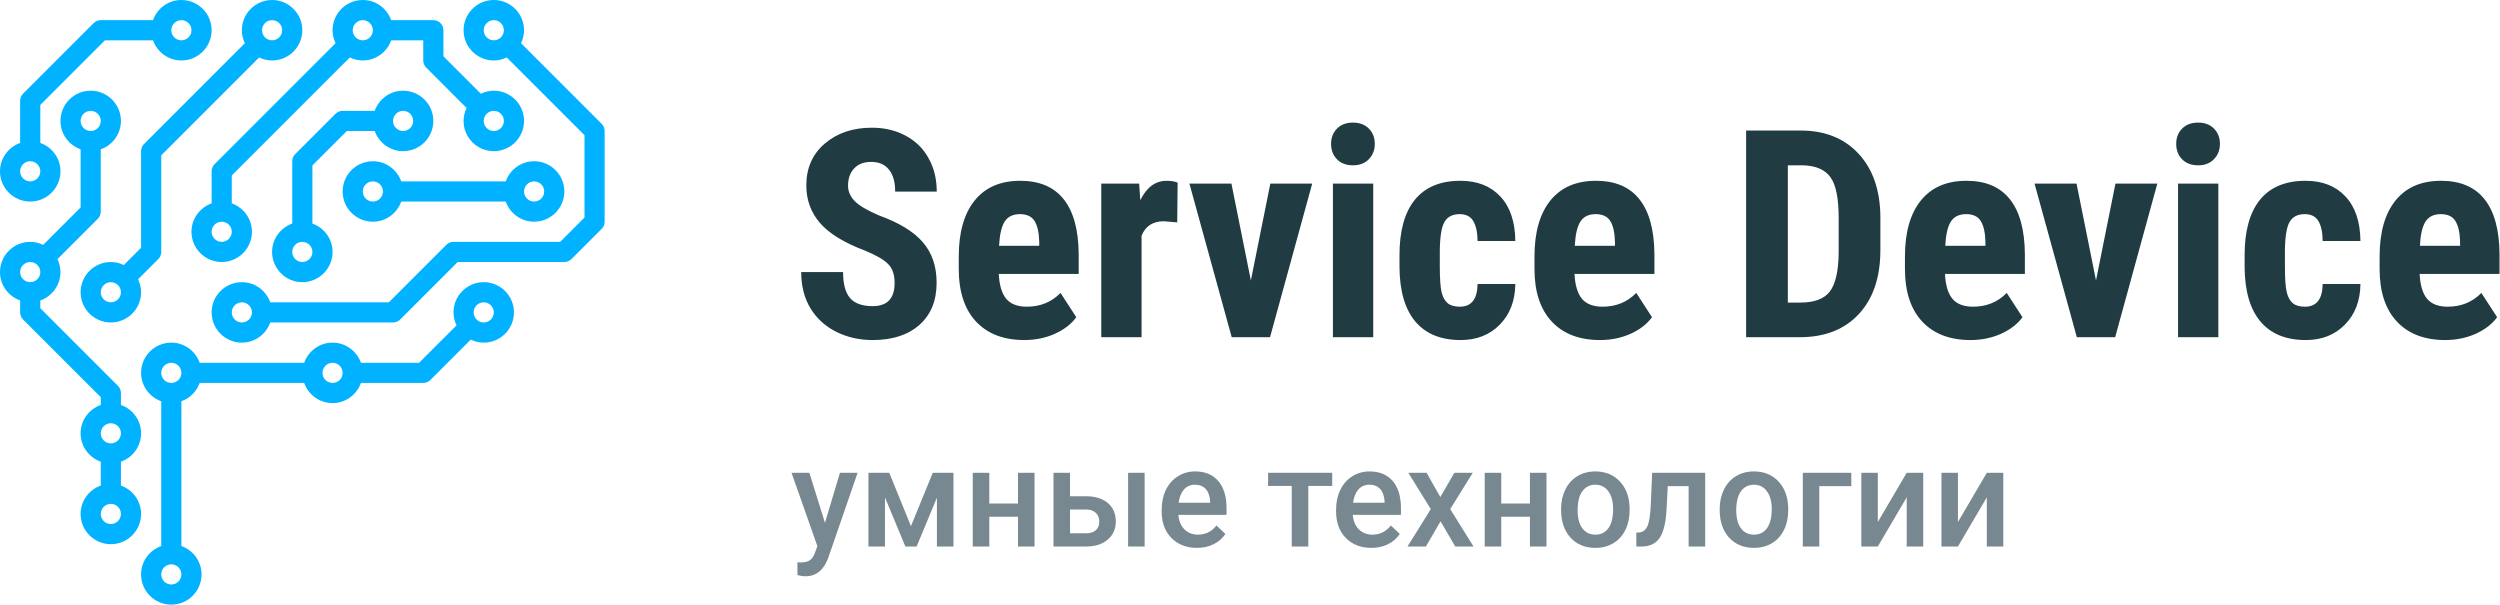
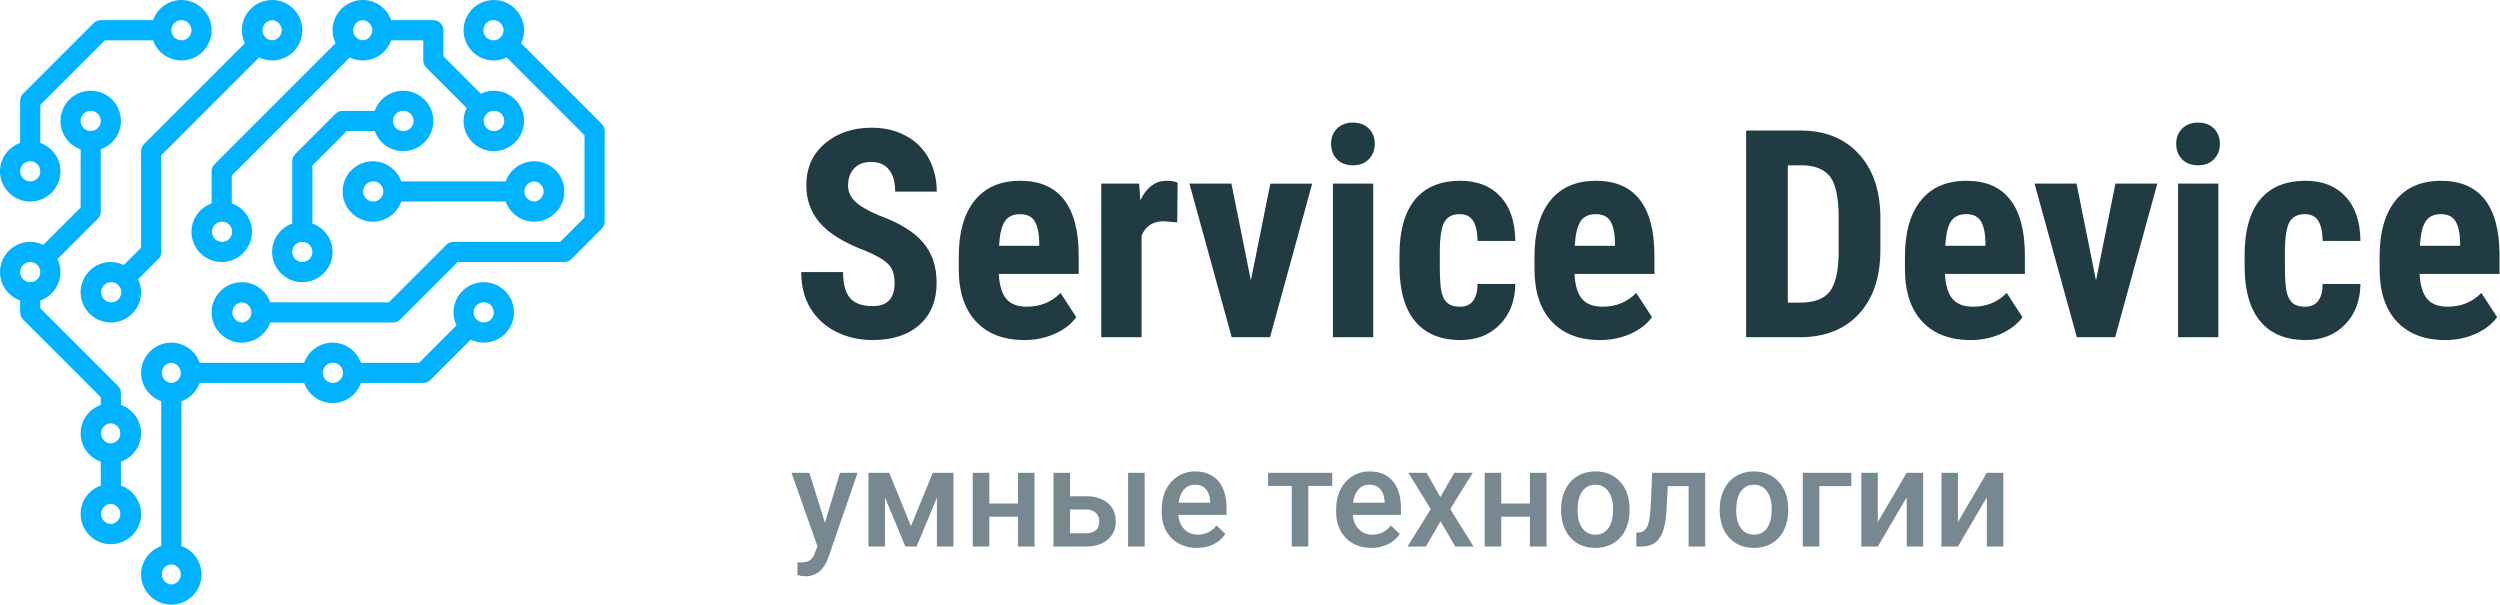
- <svg xmlns="http://www.w3.org/2000/svg" width="215" height="52" viewBox="0 0 215 52" fill="none">
-   <path d="M76.936 24.337C76.936 23.613 76.748 23.067 76.374 22.701C76.008 22.327 75.336 21.94 74.36 21.541C72.578 20.866 71.296 20.077 70.515 19.173C69.733 18.262 69.343 17.188 69.343 15.951C69.343 14.453 69.872 13.253 70.93 12.35C71.996 11.438 73.347 10.982 74.982 10.982C76.073 10.982 77.045 11.214 77.9 11.678C78.754 12.134 79.409 12.781 79.865 13.619C80.329 14.457 80.561 15.409 80.561 16.476H76.984C76.984 15.646 76.805 15.015 76.447 14.584C76.097 14.144 75.589 13.924 74.921 13.924C74.295 13.924 73.806 14.111 73.457 14.486C73.107 14.852 72.932 15.348 72.932 15.975C72.932 16.463 73.127 16.907 73.518 17.306C73.908 17.696 74.6 18.103 75.593 18.526C77.326 19.153 78.584 19.922 79.365 20.834C80.154 21.745 80.549 22.905 80.549 24.312C80.549 25.859 80.056 27.067 79.072 27.938C78.087 28.809 76.748 29.244 75.056 29.244C73.908 29.244 72.862 29.008 71.918 28.536C70.974 28.064 70.234 27.389 69.697 26.51C69.168 25.631 68.903 24.593 68.903 23.397H72.504C72.504 24.422 72.704 25.167 73.103 25.631C73.501 26.095 74.152 26.327 75.056 26.327C76.309 26.327 76.936 25.663 76.936 24.337ZM88.093 29.244C86.319 29.244 84.935 28.715 83.942 27.657C82.95 26.599 82.453 25.086 82.453 23.116V22.066C82.453 19.983 82.909 18.376 83.82 17.245C84.732 16.113 86.038 15.548 87.739 15.548C89.399 15.548 90.648 16.081 91.486 17.147C92.325 18.205 92.752 19.776 92.768 21.859V23.556H85.895C85.944 24.532 86.16 25.248 86.543 25.704C86.925 26.152 87.515 26.375 88.312 26.375C89.468 26.375 90.433 25.981 91.206 25.191L92.561 27.279C92.137 27.865 91.523 28.341 90.717 28.707C89.912 29.065 89.037 29.244 88.093 29.244ZM85.92 21.139H89.374V20.821C89.358 20.032 89.228 19.434 88.984 19.027C88.74 18.62 88.317 18.416 87.714 18.416C87.112 18.416 86.673 18.632 86.396 19.064C86.127 19.495 85.969 20.186 85.92 21.139ZM101.24 19.125L100.092 19.027C99.148 19.027 98.509 19.442 98.176 20.272V29H94.709V15.792H97.968L98.066 17.22C98.611 16.105 99.364 15.548 100.324 15.548C100.715 15.548 101.032 15.601 101.276 15.707L101.24 19.125ZM107.575 24.117L109.248 15.792H112.849L109.223 29H105.927L102.29 15.792H105.903L107.575 24.117ZM118.098 29H114.631V15.792H118.098V29ZM114.472 12.374C114.472 11.837 114.643 11.398 114.985 11.056C115.327 10.714 115.782 10.543 116.352 10.543C116.922 10.543 117.377 10.714 117.719 11.056C118.061 11.398 118.232 11.837 118.232 12.374C118.232 12.903 118.061 13.342 117.719 13.692C117.386 14.042 116.93 14.217 116.352 14.217C115.774 14.217 115.314 14.042 114.973 13.692C114.639 13.342 114.472 12.903 114.472 12.374ZM125.544 26.375C126.545 26.375 127.054 25.724 127.07 24.422H130.317C130.301 25.863 129.857 27.026 128.986 27.914C128.116 28.801 126.993 29.244 125.617 29.244C123.916 29.244 122.618 28.715 121.723 27.657C120.828 26.599 120.372 25.041 120.356 22.982V21.932C120.356 19.857 120.795 18.274 121.674 17.184C122.561 16.093 123.868 15.548 125.593 15.548C127.049 15.548 128.197 15.999 129.035 16.903C129.873 17.798 130.301 19.072 130.317 20.724H127.07C127.062 19.983 126.94 19.413 126.704 19.015C126.468 18.616 126.077 18.416 125.532 18.416C124.93 18.416 124.498 18.632 124.238 19.064C123.977 19.487 123.839 20.313 123.823 21.541V22.884C123.823 23.959 123.876 24.711 123.981 25.143C124.087 25.566 124.262 25.879 124.506 26.082C124.75 26.278 125.096 26.375 125.544 26.375ZM137.604 29.244C135.83 29.244 134.447 28.715 133.454 27.657C132.461 26.599 131.965 25.086 131.965 23.116V22.066C131.965 19.983 132.421 18.376 133.332 17.245C134.243 16.113 135.55 15.548 137.25 15.548C138.911 15.548 140.16 16.081 140.998 17.147C141.836 18.205 142.264 19.776 142.28 21.859V23.556H135.407C135.456 24.532 135.672 25.248 136.054 25.704C136.437 26.152 137.027 26.375 137.824 26.375C138.98 26.375 139.944 25.981 140.717 25.191L142.072 27.279C141.649 27.865 141.035 28.341 140.229 28.707C139.423 29.065 138.549 29.244 137.604 29.244ZM135.432 21.139H138.886V20.821C138.87 20.032 138.74 19.434 138.496 19.027C138.251 18.62 137.828 18.416 137.226 18.416C136.624 18.416 136.184 18.632 135.908 19.064C135.639 19.495 135.48 20.186 135.432 21.139ZM150.166 29V11.227H154.865C156.94 11.227 158.592 11.886 159.821 13.204C161.058 14.523 161.689 16.329 161.713 18.624V21.505C161.713 23.84 161.095 25.676 159.858 27.01C158.629 28.337 156.932 29 154.768 29H150.166ZM153.754 14.217V26.021H154.829C156.025 26.021 156.867 25.708 157.355 25.081C157.844 24.447 158.1 23.356 158.125 21.81V18.722C158.125 17.061 157.893 15.906 157.429 15.255C156.965 14.596 156.175 14.25 155.061 14.217H153.754ZM169.465 29.244C167.691 29.244 166.307 28.715 165.314 27.657C164.322 26.599 163.825 25.086 163.825 23.116V22.066C163.825 19.983 164.281 18.376 165.192 17.245C166.104 16.113 167.41 15.548 169.111 15.548C170.771 15.548 172.02 16.081 172.858 17.147C173.697 18.205 174.124 19.776 174.14 21.859V23.556H167.268C167.316 24.532 167.532 25.248 167.915 25.704C168.297 26.152 168.887 26.375 169.685 26.375C170.84 26.375 171.805 25.981 172.578 25.191L173.933 27.279C173.509 27.865 172.895 28.341 172.089 28.707C171.284 29.065 170.409 29.244 169.465 29.244ZM167.292 21.139H170.747V20.821C170.73 20.032 170.6 19.434 170.356 19.027C170.112 18.62 169.689 18.416 169.086 18.416C168.484 18.416 168.045 18.632 167.768 19.064C167.5 19.495 167.341 20.186 167.292 21.139ZM180.256 24.117L181.928 15.792H185.529L181.904 29H178.608L174.97 15.792H178.583L180.256 24.117ZM190.778 29H187.312V15.792H190.778V29ZM187.153 12.374C187.153 11.837 187.324 11.398 187.666 11.056C188.007 10.714 188.463 10.543 189.033 10.543C189.602 10.543 190.058 10.714 190.4 11.056C190.742 11.398 190.913 11.837 190.913 12.374C190.913 12.903 190.742 13.342 190.4 13.692C190.066 14.042 189.611 14.217 189.033 14.217C188.455 14.217 187.995 14.042 187.653 13.692C187.32 13.342 187.153 12.903 187.153 12.374ZM198.225 26.375C199.226 26.375 199.734 25.724 199.75 24.422H202.998C202.981 25.863 202.538 27.026 201.667 27.914C200.796 28.801 199.673 29.244 198.298 29.244C196.597 29.244 195.299 28.715 194.404 27.657C193.509 26.599 193.053 25.041 193.037 22.982V21.932C193.037 19.857 193.476 18.274 194.355 17.184C195.242 16.093 196.548 15.548 198.273 15.548C199.73 15.548 200.878 15.999 201.716 16.903C202.554 17.798 202.981 19.072 202.998 20.724H199.75C199.742 19.983 199.62 19.413 199.384 19.015C199.148 18.616 198.758 18.416 198.212 18.416C197.61 18.416 197.179 18.632 196.918 19.064C196.658 19.487 196.52 20.313 196.503 21.541V22.884C196.503 23.959 196.556 24.711 196.662 25.143C196.768 25.566 196.943 25.879 197.187 26.082C197.431 26.278 197.777 26.375 198.225 26.375ZM210.285 29.244C208.511 29.244 207.128 28.715 206.135 27.657C205.142 26.599 204.646 25.086 204.646 23.116V22.066C204.646 19.983 205.101 18.376 206.013 17.245C206.924 16.113 208.23 15.548 209.931 15.548C211.591 15.548 212.84 16.081 213.679 17.147C214.517 18.205 214.944 19.776 214.96 21.859V23.556H208.088C208.137 24.532 208.352 25.248 208.735 25.704C209.117 26.152 209.707 26.375 210.505 26.375C211.66 26.375 212.625 25.981 213.398 25.191L214.753 27.279C214.33 27.865 213.715 28.341 212.91 28.707C212.104 29.065 211.229 29.244 210.285 29.244ZM208.112 21.139H211.567V20.821C211.551 20.032 211.42 19.434 211.176 19.027C210.932 18.62 210.509 18.416 209.907 18.416C209.305 18.416 208.865 18.632 208.588 19.064C208.32 19.495 208.161 20.186 208.112 21.139Z" fill="#203C42" />
-   <path d="M70.947 44.961L72.236 40.66H73.754L71.234 47.961C70.848 49.027 70.191 49.56 69.266 49.56C69.059 49.56 68.83 49.525 68.58 49.455V48.353L68.85 48.371C69.209 48.371 69.478 48.305 69.658 48.172C69.842 48.043 69.986 47.824 70.092 47.516L70.297 46.971L68.07 40.66H69.606L70.947 44.961ZM78.342 45.248L80.217 40.66H81.998V47H80.574V42.805L78.828 47H77.861L76.109 42.781V47H74.686V40.66H76.478L78.342 45.248ZM88.971 47H87.547V44.44H85.08V47H83.656V40.66H85.08V43.303H87.547V40.66H88.971V47ZM92.023 42.676H93.418C93.938 42.676 94.391 42.766 94.777 42.945C95.164 43.125 95.457 43.377 95.656 43.701C95.859 44.025 95.961 44.402 95.961 44.832C95.961 45.484 95.731 46.008 95.269 46.402C94.809 46.797 94.195 46.996 93.43 47H90.6V40.66H92.023V42.676ZM98.439 47H97.016V40.66H98.439V47ZM92.023 43.818V45.863H93.412C93.76 45.863 94.033 45.777 94.232 45.605C94.436 45.43 94.537 45.182 94.537 44.861C94.537 44.541 94.438 44.289 94.238 44.105C94.043 43.918 93.777 43.822 93.441 43.818H92.023ZM102.939 47.117C102.037 47.117 101.305 46.834 100.742 46.268C100.184 45.697 99.904 44.94 99.904 43.994V43.818C99.904 43.185 100.025 42.621 100.268 42.125C100.514 41.625 100.857 41.236 101.299 40.959C101.74 40.682 102.232 40.543 102.775 40.543C103.639 40.543 104.305 40.818 104.773 41.369C105.246 41.92 105.482 42.699 105.482 43.707V44.281H101.34C101.383 44.805 101.557 45.219 101.861 45.523C102.17 45.828 102.557 45.98 103.021 45.98C103.674 45.98 104.205 45.717 104.615 45.19L105.383 45.922C105.129 46.301 104.789 46.596 104.363 46.807C103.941 47.014 103.467 47.117 102.939 47.117ZM102.77 41.685C102.379 41.685 102.062 41.822 101.82 42.096C101.582 42.369 101.43 42.75 101.363 43.238H104.076V43.133C104.045 42.656 103.918 42.297 103.695 42.055C103.473 41.809 103.164 41.685 102.77 41.685ZM114.57 41.791H112.514V47H111.09V41.791H109.057V40.66H114.57V41.791ZM117.939 47.117C117.037 47.117 116.305 46.834 115.742 46.268C115.184 45.697 114.904 44.94 114.904 43.994V43.818C114.904 43.185 115.025 42.621 115.268 42.125C115.514 41.625 115.857 41.236 116.299 40.959C116.74 40.682 117.232 40.543 117.775 40.543C118.639 40.543 119.305 40.818 119.773 41.369C120.246 41.92 120.482 42.699 120.482 43.707V44.281H116.34C116.383 44.805 116.557 45.219 116.861 45.523C117.17 45.828 117.557 45.98 118.021 45.98C118.674 45.98 119.205 45.717 119.615 45.19L120.383 45.922C120.129 46.301 119.789 46.596 119.363 46.807C118.941 47.014 118.467 47.117 117.939 47.117ZM117.77 41.685C117.379 41.685 117.062 41.822 116.82 42.096C116.582 42.369 116.43 42.75 116.363 43.238H119.076V43.133C119.045 42.656 118.918 42.297 118.695 42.055C118.473 41.809 118.164 41.685 117.77 41.685ZM123.869 42.746L125.076 40.66H126.658L124.719 43.783L126.723 47H125.152L123.887 44.832L122.627 47H121.045L123.049 43.783L121.115 40.66H122.686L123.869 42.746ZM132.998 47H131.574V44.44H129.107V47H127.684V40.66H129.107V43.303H131.574V40.66H132.998V47ZM134.252 43.772C134.252 43.15 134.375 42.592 134.621 42.096C134.867 41.596 135.213 41.213 135.658 40.947C136.104 40.678 136.615 40.543 137.193 40.543C138.049 40.543 138.742 40.818 139.273 41.369C139.809 41.92 140.098 42.65 140.141 43.56L140.146 43.895C140.146 44.52 140.025 45.078 139.783 45.57C139.545 46.062 139.201 46.443 138.752 46.713C138.307 46.982 137.791 47.117 137.205 47.117C136.311 47.117 135.594 46.82 135.055 46.227C134.52 45.629 134.252 44.834 134.252 43.842V43.772ZM135.676 43.895C135.676 44.547 135.811 45.059 136.08 45.43C136.35 45.797 136.725 45.98 137.205 45.98C137.686 45.98 138.059 45.793 138.324 45.418C138.594 45.043 138.729 44.494 138.729 43.772C138.729 43.131 138.59 42.623 138.312 42.248C138.039 41.873 137.666 41.685 137.193 41.685C136.729 41.685 136.359 41.871 136.086 42.242C135.812 42.609 135.676 43.16 135.676 43.895ZM146.645 40.66V47H145.221V41.809H143.428L143.311 44.018C143.236 45.08 143.031 45.844 142.695 46.309C142.363 46.77 141.854 47 141.166 47H140.727L140.721 45.816L141.014 45.787C141.326 45.744 141.553 45.555 141.693 45.219C141.838 44.879 141.93 44.262 141.969 43.367L142.086 40.66H146.645ZM147.893 43.772C147.893 43.15 148.016 42.592 148.262 42.096C148.508 41.596 148.854 41.213 149.299 40.947C149.744 40.678 150.256 40.543 150.834 40.543C151.689 40.543 152.383 40.818 152.914 41.369C153.449 41.92 153.738 42.65 153.781 43.56L153.787 43.895C153.787 44.52 153.666 45.078 153.424 45.57C153.186 46.062 152.842 46.443 152.393 46.713C151.947 46.982 151.432 47.117 150.846 47.117C149.951 47.117 149.234 46.82 148.695 46.227C148.16 45.629 147.893 44.834 147.893 43.842V43.772ZM149.316 43.895C149.316 44.547 149.451 45.059 149.721 45.43C149.99 45.797 150.365 45.98 150.846 45.98C151.326 45.98 151.699 45.793 151.965 45.418C152.234 45.043 152.369 44.494 152.369 43.772C152.369 43.131 152.23 42.623 151.953 42.248C151.68 41.873 151.307 41.685 150.834 41.685C150.369 41.685 150 41.871 149.727 42.242C149.453 42.609 149.316 43.16 149.316 43.895ZM159.213 41.809H156.459V47H155.041V40.66H159.213V41.809ZM163.977 40.66H165.395V47H163.977V42.77L161.492 47H160.074V40.66H161.492V44.891L163.977 40.66ZM170.867 40.66H172.285V47H170.867V42.77L168.383 47H166.965V40.66H168.383V44.891L170.867 40.66Z" fill="#788891" />
-   <path d="M32.067 13.867C33.195 13.867 34.148 14.594 34.507 15.6H43.493C43.852 14.594 44.805 13.867 45.933 13.867C47.367 13.867 48.533 15.033 48.533 16.466C48.533 17.9 47.367 19.066 45.933 19.066C44.805 19.066 43.852 18.339 43.493 17.333H34.506C34.148 18.339 33.194 19.066 32.066 19.066C30.632 19.066 29.466 17.9 29.466 16.466C29.466 15.033 30.633 13.867 32.067 13.867ZM45.933 17.333C46.411 17.333 46.8 16.945 46.8 16.466C46.8 15.988 46.411 15.6 45.933 15.6C45.456 15.6 45.067 15.988 45.067 16.466C45.067 16.945 45.456 17.333 45.933 17.333ZM32.067 17.333C32.544 17.333 32.933 16.945 32.933 16.466C32.933 15.988 32.544 15.6 32.067 15.6C31.589 15.6 31.2 15.988 31.2 16.466C31.2 16.945 31.589 17.333 32.067 17.333Z" fill="#00B2FF" />
-   <path d="M25.133 19.226V13.867C25.133 13.636 25.224 13.416 25.387 13.254L28.854 9.787C29.016 9.624 29.237 9.533 29.467 9.533H32.226C32.585 8.527 33.538 7.8 34.667 7.8C36.1 7.8 37.267 8.966 37.267 10.4C37.267 11.833 36.1 13 34.667 13C33.538 13 32.585 12.273 32.226 11.267H29.825L26.867 14.225V19.226C27.873 19.585 28.6 20.538 28.6 21.666C28.6 23.1 27.433 24.266 26 24.266C24.567 24.266 23.4 23.1 23.4 21.666C23.4 20.538 24.127 19.585 25.133 19.226ZM34.667 11.267C35.144 11.267 35.533 10.878 35.533 10.4C35.533 9.921 35.144 9.533 34.667 9.533C34.189 9.533 33.8 9.921 33.8 10.4C33.8 10.878 34.189 11.267 34.667 11.267ZM26 22.533C26.477 22.533 26.867 22.145 26.867 21.666C26.867 21.188 26.477 20.8 26 20.8C25.522 20.8 25.133 21.188 25.133 21.666C25.133 22.145 25.522 22.533 26 22.533Z" fill="#00B2FF" />
-   <path d="M9.533 22.533C9.934 22.533 10.308 22.631 10.647 22.794L12.133 21.308V13C12.133 12.769 12.224 12.549 12.387 12.387L21.061 3.714C20.898 3.375 20.8 3 20.8 2.6C20.8 1.167 21.966 0 23.4 0C24.834 0 26 1.167 26 2.6C26 4.033 24.834 5.2 23.4 5.2C23 5.2 22.625 5.102 22.286 4.939L13.867 13.359V21.666C13.867 21.897 13.776 22.117 13.613 22.279L11.873 24.019C12.035 24.358 12.133 24.733 12.133 25.133C12.133 26.566 10.967 27.733 9.533 27.733C8.1 27.733 6.933 26.566 6.933 25.133C6.933 23.7 8.1 22.533 9.533 22.533ZM23.4 3.467C23.878 3.467 24.267 3.078 24.267 2.6C24.267 2.122 23.878 1.733 23.4 1.733C22.922 1.733 22.533 2.122 22.533 2.6C22.533 3.078 22.922 3.467 23.4 3.467ZM9.533 26C10.011 26 10.4 25.611 10.4 25.133C10.4 24.654 10.011 24.266 9.533 24.266C9.056 24.266 8.667 24.654 8.667 25.133C8.667 25.611 9.056 26 9.533 26Z" fill="#00B2FF" />
-   <path d="M1.733 12.293V8.667C1.733 8.436 1.824 8.216 1.987 8.054L8.054 1.987C8.216 1.824 8.437 1.733 8.667 1.733H13.159C13.518 0.727 14.472 0 15.6 0C17.033 0 18.2 1.167 18.2 2.6C18.2 4.033 17.033 5.2 15.6 5.2C14.472 5.2 13.518 4.473 13.159 3.467H9.025L3.467 9.025V12.293C4.473 12.651 5.2 13.605 5.2 14.733C5.2 16.166 4.033 17.333 2.6 17.333C1.166 17.333 -4.95911e-05 16.166 -4.95911e-05 14.733C-4.95911e-05 13.605 0.727 12.651 1.733 12.293ZM15.6 3.467C16.078 3.467 16.467 3.078 16.467 2.6C16.467 2.122 16.078 1.733 15.6 1.733C15.122 1.733 14.733 2.122 14.733 2.6C14.733 3.078 15.122 3.467 15.6 3.467ZM2.6 15.6C3.077 15.6 3.467 15.211 3.467 14.733C3.467 14.255 3.077 13.866 2.6 13.866C2.122 13.866 1.733 14.255 1.733 14.733C1.733 15.211 2.122 15.6 2.6 15.6Z" fill="#00B2FF" />
-   <path d="M13.866 46.959V34.507C12.86 34.148 12.133 33.194 12.133 32.066C12.133 30.633 13.3 29.466 14.733 29.466C15.862 29.466 16.815 30.193 17.174 31.2H26.159C26.518 30.193 27.472 29.466 28.6 29.466C29.728 29.466 30.682 30.193 31.041 31.2H36.041L39.261 27.98C39.098 27.641 39 27.267 39 26.866C39 25.433 40.166 24.266 41.6 24.266C43.033 24.266 44.2 25.433 44.2 26.866C44.2 28.3 43.033 29.466 41.6 29.466C41.2 29.466 40.825 29.368 40.486 29.205L37.013 32.679C36.851 32.842 36.63 32.933 36.4 32.933H31.041C30.682 33.939 29.728 34.666 28.6 34.666C27.472 34.666 26.518 33.939 26.159 32.933H17.173C16.911 33.667 16.333 34.245 15.599 34.507V46.959C16.605 47.318 17.332 48.272 17.332 49.4C17.332 50.834 16.166 52 14.732 52C13.299 52 12.132 50.834 12.132 49.4C12.132 48.272 12.86 47.318 13.866 46.959ZM41.6 27.733C42.078 27.733 42.467 27.345 42.467 26.866C42.467 26.388 42.078 26 41.6 26C41.122 26 40.733 26.388 40.733 26.866C40.733 27.345 41.122 27.733 41.6 27.733ZM28.6 32.933C29.078 32.933 29.467 32.544 29.467 32.066C29.467 31.588 29.078 31.2 28.6 31.2C28.122 31.2 27.733 31.588 27.733 32.066C27.733 32.544 28.122 32.933 28.6 32.933ZM14.733 50.266C15.211 50.266 15.6 49.877 15.6 49.399C15.6 48.921 15.211 48.532 14.733 48.532C14.256 48.532 13.867 48.921 13.867 49.399C13.867 49.877 14.256 50.266 14.733 50.266ZM14.733 32.933C15.211 32.933 15.6 32.544 15.6 32.066C15.6 31.588 15.211 31.2 14.733 31.2C14.256 31.2 13.867 31.588 13.867 32.066C13.867 32.544 14.256 32.933 14.733 32.933Z" fill="#00B2FF" />
-   <path d="M18.2 17.492V14.733C18.2 14.503 18.291 14.282 18.454 14.12L28.861 3.714C28.698 3.375 28.6 3 28.6 2.6C28.6 1.167 29.767 0 31.2 0C32.328 0 33.282 0.727 33.641 1.733H37.267C37.745 1.733 38.133 2.121 38.133 2.6V4.841L41.353 8.061C41.692 7.898 42.066 7.8 42.467 7.8C43.9 7.8 45.067 8.966 45.067 10.4C45.067 11.833 43.9 13 42.467 13C41.033 13 39.867 11.833 39.867 10.4C39.867 9.999 39.965 9.625 40.127 9.286L36.654 5.813C36.491 5.651 36.4 5.43 36.4 5.2V3.467H33.641C33.282 4.473 32.328 5.2 31.2 5.2C30.8 5.2 30.425 5.102 30.086 4.939L19.933 15.092V17.492C20.939 17.851 21.667 18.805 21.667 19.933C21.667 21.366 20.5 22.533 19.067 22.533C17.633 22.533 16.467 21.366 16.467 19.933C16.467 18.805 17.194 17.851 18.2 17.492ZM42.467 11.267C42.944 11.267 43.333 10.878 43.333 10.4C43.333 9.921 42.944 9.533 42.467 9.533C41.989 9.533 41.6 9.921 41.6 10.4C41.6 10.878 41.989 11.267 42.467 11.267ZM31.2 3.467C31.677 3.467 32.067 3.078 32.067 2.6C32.067 2.122 31.677 1.733 31.2 1.733C30.723 1.733 30.333 2.122 30.333 2.6C30.333 3.078 30.723 3.467 31.2 3.467ZM19.067 20.8C19.544 20.8 19.933 20.411 19.933 19.933C19.933 19.455 19.544 19.066 19.067 19.066C18.589 19.066 18.2 19.455 18.2 19.933C18.2 20.411 18.589 20.8 19.067 20.8Z" fill="#00B2FF" />
-   <path d="M20.8 24.266C21.928 24.266 22.882 24.993 23.241 26H33.441L38.387 21.054C38.549 20.891 38.77 20.8 39 20.8H48.175L50.267 18.708V11.625L43.58 4.939C43.242 5.102 42.867 5.2 42.467 5.2C41.033 5.2 39.867 4.033 39.867 2.6C39.867 1.167 41.033 0 42.467 0C43.9 0 45.067 1.167 45.067 2.6C45.067 3 44.969 3.375 44.806 3.714L51.746 10.654C51.909 10.816 52 11.036 52 11.267V19.066C52 19.297 51.909 19.517 51.746 19.679L49.146 22.279C48.984 22.442 48.763 22.533 48.533 22.533H39.359L34.413 27.479C34.251 27.642 34.03 27.733 33.8 27.733H23.241C22.882 28.739 21.928 29.466 20.8 29.466C19.366 29.466 18.2 28.3 18.2 26.866C18.2 25.433 19.366 24.266 20.8 24.266ZM42.467 1.733C41.989 1.733 41.6 2.122 41.6 2.6C41.6 3.078 41.989 3.467 42.467 3.467C42.944 3.467 43.333 3.078 43.333 2.6C43.333 2.122 42.944 1.733 42.467 1.733ZM20.8 27.733C21.277 27.733 21.667 27.345 21.667 26.866C21.667 26.388 21.277 26 20.8 26C20.323 26 19.933 26.388 19.933 26.866C19.933 27.345 20.323 27.733 20.8 27.733Z" fill="#00B2FF" />
-   <path d="M2.6 20.8C3 20.8 3.375 20.898 3.714 21.061L6.933 17.841V12.84C5.927 12.482 5.2 11.528 5.2 10.4C5.2 8.966 6.367 7.8 7.8 7.8C9.233 7.8 10.4 8.966 10.4 10.4C10.4 11.528 9.673 12.482 8.667 12.84V18.2C8.667 18.43 8.576 18.65 8.413 18.812L4.939 22.286C5.102 22.625 5.2 22.999 5.2 23.4C5.2 24.528 4.473 25.481 3.467 25.84V26.508L10.146 33.187C10.309 33.349 10.4 33.569 10.4 33.8V34.826C11.406 35.184 12.133 36.138 12.133 37.266C12.133 38.395 11.406 39.348 10.4 39.707V41.76C11.406 42.118 12.133 43.072 12.133 44.2C12.133 45.634 10.967 46.8 9.533 46.8C8.1 46.8 6.933 45.634 6.933 44.2C6.933 43.072 7.66 42.118 8.667 41.76V39.707C7.66 39.348 6.933 38.395 6.933 37.266C6.933 36.138 7.66 35.184 8.667 34.826V34.158L1.987 27.479C1.824 27.317 1.733 27.097 1.733 26.866V25.84C0.727 25.481 -3.24249e-05 24.528 -3.24249e-05 23.4C-3.24249e-05 21.966 1.167 20.8 2.6 20.8ZM7.8 11.267C8.277 11.267 8.667 10.878 8.667 10.4C8.667 9.921 8.277 9.533 7.8 9.533C7.322 9.533 6.933 9.921 6.933 10.4C6.933 10.878 7.322 11.267 7.8 11.267ZM9.533 45.066C10.011 45.066 10.4 44.678 10.4 44.199C10.4 43.721 10.011 43.333 9.533 43.333C9.056 43.333 8.667 43.721 8.667 44.199C8.667 44.678 9.056 45.066 9.533 45.066ZM9.533 38.133C10.011 38.133 10.4 37.745 10.4 37.266C10.4 36.788 10.011 36.4 9.533 36.4C9.056 36.4 8.667 36.788 8.667 37.266C8.667 37.745 9.056 38.133 9.533 38.133ZM2.6 24.266C3.078 24.266 3.467 23.878 3.467 23.4C3.467 22.921 3.078 22.533 2.6 22.533C2.122 22.533 1.733 22.921 1.733 23.4C1.733 23.878 2.122 24.266 2.6 24.266Z" fill="#00B2FF" />
+ <svg xmlns="http://www.w3.org/2000/svg" width="215" height="52" fill="none">
+   <path d="M76.936 24.337c0-.724-.188-1.27-.562-1.636-.366-.374-1.038-.76-2.014-1.16-1.782-.675-3.064-1.464-3.845-2.368-.782-.911-1.172-1.985-1.172-3.222 0-1.498.529-2.698 1.587-3.601 1.066-.912 2.417-1.368 4.052-1.368 1.09 0 2.063.232 2.918.696a4.708 4.708 0 011.965 1.941c.464.838.696 1.79.696 2.857h-3.577c0-.83-.179-1.461-.537-1.892-.35-.44-.858-.66-1.526-.66-.626 0-1.115.188-1.465.562-.35.366-.524.862-.524 1.49 0 .487.195.93.586 1.33.39.39 1.082.797 2.075 1.22 1.733.627 2.99 1.396 3.772 2.308.79.911 1.184 2.07 1.184 3.479 0 1.546-.493 2.754-1.477 3.625-.985.87-2.324 1.306-4.016 1.306-1.148 0-2.194-.236-3.138-.708a5.35 5.35 0 01-2.221-2.026c-.53-.88-.794-1.917-.794-3.113h3.601c0 1.025.2 1.77.599 2.234.398.464 1.05.696 1.953.696 1.253 0 1.88-.664 1.88-1.99zm11.157 4.907c-1.774 0-3.158-.529-4.15-1.587-.993-1.058-1.49-2.571-1.49-4.54v-1.05c0-2.084.456-3.691 1.367-4.822.912-1.132 2.218-1.697 3.919-1.697 1.66 0 2.91.533 3.747 1.599.838 1.058 1.266 2.629 1.282 4.712v1.697h-6.873c.05.976.265 1.692.648 2.148.382.448.972.671 1.77.671 1.155 0 2.12-.394 2.893-1.184l1.355 2.088c-.424.586-1.038 1.062-1.844 1.428a6.388 6.388 0 01-2.624.537zM85.92 21.14h3.454v-.318c-.016-.79-.146-1.387-.39-1.794-.244-.407-.667-.61-1.27-.61-.602 0-1.041.215-1.318.646-.269.432-.427 1.123-.476 2.076zm15.32-2.014l-1.148-.098c-.944 0-1.583.415-1.916 1.245V29h-3.467V15.792h3.26l.097 1.428c.545-1.115 1.298-1.672 2.258-1.672.391 0 .708.053.952.159l-.036 3.418zm6.335 4.992l1.673-8.325h3.601L109.223 29h-3.296l-3.637-13.208h3.613l1.672 8.325zM118.098 29h-3.467V15.792h3.467V29zm-3.626-16.626c0-.537.171-.976.513-1.318.342-.342.797-.513 1.367-.513s1.025.17 1.367.513c.342.342.513.78.513 1.318 0 .529-.171.968-.513 1.318-.333.35-.789.525-1.367.525s-1.038-.175-1.379-.525c-.334-.35-.501-.789-.501-1.318zm11.072 14.001c1.001 0 1.51-.65 1.526-1.953h3.247c-.016 1.44-.46 2.604-1.331 3.492-.87.887-1.993 1.33-3.369 1.33-1.701 0-2.999-.529-3.894-1.587-.895-1.058-1.351-2.616-1.367-4.675v-1.05c0-2.075.439-3.658 1.318-4.748.887-1.09 2.194-1.636 3.919-1.636 1.456 0 2.604.451 3.442 1.355.838.895 1.266 2.169 1.282 3.82h-3.247c-.008-.74-.13-1.31-.366-1.708-.236-.4-.627-.599-1.172-.599-.602 0-1.034.216-1.294.648-.261.423-.399 1.249-.415 2.477v1.343c0 1.075.053 1.827.158 2.259.106.423.281.736.525.94.244.195.59.293 1.038.293zm12.06 2.87c-1.774 0-3.157-.53-4.15-1.588-.993-1.058-1.489-2.571-1.489-4.54v-1.05c0-2.084.456-3.691 1.367-4.822.911-1.132 2.218-1.697 3.918-1.697 1.661 0 2.91.533 3.748 1.599.838 1.058 1.266 2.629 1.282 4.712v1.697h-6.873c.049.976.265 1.692.647 2.148.383.448.973.671 1.77.671 1.156 0 2.12-.394 2.893-1.184l1.355 2.088c-.423.586-1.037 1.062-1.843 1.428a6.388 6.388 0 01-2.625.537zm-2.172-8.106h3.454v-.318c-.016-.79-.146-1.387-.39-1.794-.245-.407-.668-.61-1.27-.61s-1.042.215-1.318.646c-.269.432-.428 1.123-.476 2.076zM150.166 29V11.227h4.699c2.075 0 3.727.659 4.956 1.977 1.237 1.319 1.868 3.125 1.892 5.42v2.88c0 2.336-.618 4.172-1.855 5.506-1.229 1.327-2.926 1.99-5.09 1.99h-4.602zm3.588-14.783v11.804h1.075c1.196 0 2.038-.313 2.526-.94.489-.634.745-1.725.77-3.27v-3.09c0-1.66-.232-2.815-.696-3.466-.464-.66-1.254-1.005-2.368-1.038h-1.307zm15.711 15.027c-1.774 0-3.158-.529-4.151-1.587-.992-1.058-1.489-2.571-1.489-4.54v-1.05c0-2.084.456-3.691 1.367-4.822.912-1.132 2.218-1.697 3.919-1.697 1.66 0 2.909.533 3.747 1.599.839 1.058 1.266 2.629 1.282 4.712v1.697h-6.872c.048.976.264 1.692.647 2.148.382.448.972.671 1.77.671 1.155 0 2.12-.394 2.893-1.184l1.355 2.088c-.424.586-1.038 1.062-1.844 1.428a6.383 6.383 0 01-2.624.537zm-2.173-8.105h3.455v-.318c-.017-.79-.147-1.387-.391-1.794-.244-.407-.667-.61-1.27-.61-.602 0-1.041.215-1.318.646-.268.432-.427 1.123-.476 2.076zm12.964 2.978l1.672-8.325h3.601L181.904 29h-3.296l-3.638-13.208h3.613l1.673 8.325zM190.778 29h-3.466V15.792h3.466V29zm-3.625-16.626c0-.537.171-.976.513-1.318.341-.342.797-.513 1.367-.513.569 0 1.025.17 1.367.513.342.342.513.78.513 1.318 0 .529-.171.968-.513 1.318-.334.35-.789.525-1.367.525s-1.038-.175-1.38-.525c-.333-.35-.5-.789-.5-1.318zm11.072 14.001c1.001 0 1.509-.65 1.525-1.953h3.248c-.017 1.44-.46 2.604-1.331 3.492-.871.887-1.994 1.33-3.369 1.33-1.701 0-2.999-.529-3.894-1.587-.895-1.058-1.351-2.616-1.367-4.675v-1.05c0-2.075.439-3.658 1.318-4.748.887-1.09 2.193-1.636 3.918-1.636 1.457 0 2.605.451 3.443 1.355.838.895 1.265 2.169 1.282 3.82h-3.248c-.008-.74-.13-1.31-.366-1.708-.236-.4-.626-.599-1.172-.599-.602 0-1.033.216-1.294.648-.26.423-.398 1.249-.415 2.477v1.343c0 1.075.053 1.827.159 2.259.106.423.281.736.525.94.244.195.59.293 1.038.293zm12.06 2.87c-1.774 0-3.157-.53-4.15-1.588-.993-1.058-1.489-2.571-1.489-4.54v-1.05c0-2.084.455-3.691 1.367-4.822.911-1.132 2.217-1.697 3.918-1.697 1.66 0 2.909.533 3.748 1.599.838 1.058 1.265 2.629 1.281 4.712v1.697h-6.872c.049.976.264 1.692.647 2.148.382.448.972.671 1.77.671 1.155 0 2.12-.394 2.893-1.184l1.355 2.088c-.423.586-1.038 1.062-1.843 1.428a6.392 6.392 0 01-2.625.537zm-2.173-8.106h3.455v-.318c-.016-.79-.147-1.387-.391-1.794-.244-.407-.667-.61-1.269-.61-.602 0-1.042.215-1.319.646-.268.432-.427 1.123-.476 2.076z" fill="#203C42" />
+   <path d="M70.947 44.96l1.29-4.3h1.517l-2.52 7.3c-.386 1.067-1.043 1.6-1.968 1.6a2.55 2.55 0 01-.686-.105v-1.102l.27.018c.359 0 .629-.066.808-.2.184-.128.328-.347.434-.655l.205-.545-2.227-6.31h1.536l1.341 4.3zm7.395.288l1.875-4.588h1.781V47h-1.424v-4.195L78.828 47h-.967l-1.752-4.219V47h-1.423v-6.34h1.792l1.864 4.588zM88.97 47h-1.424v-2.56H85.08V47h-1.424v-6.34h1.424v2.643h2.467V40.66h1.424V47zm3.052-4.324h1.395c.52 0 .973.09 1.36.27.386.179.679.431.878.755.203.324.305.701.305 1.131 0 .652-.23 1.176-.692 1.57-.46.395-1.074.594-1.84.598H90.6v-6.34h1.424v2.016zM98.44 47h-1.423v-6.34h1.423V47zm-6.416-3.182v2.045h1.39c.347 0 .62-.086.82-.258.203-.175.304-.423.304-.744 0-.32-.1-.572-.299-.755-.195-.188-.46-.284-.797-.288h-1.418zm10.916 3.3c-.902 0-1.634-.284-2.197-.85-.558-.57-.838-1.328-.838-2.274v-.176c0-.633.121-1.197.364-1.693.246-.5.589-.889 1.031-1.166a2.715 2.715 0 011.476-.416c.864 0 1.53.275 1.998.826.473.55.709 1.33.709 2.338v.574h-4.142c.043.524.217.938.521 1.242.309.305.696.457 1.16.457.653 0 1.184-.263 1.594-.79l.768.732a2.58 2.58 0 01-1.02.885c-.422.207-.896.31-1.424.31zm-.169-5.433c-.391 0-.708.137-.95.41-.238.274-.39.655-.457 1.143h2.713v-.105c-.031-.477-.158-.836-.381-1.078-.222-.246-.531-.37-.925-.37zm11.8.106h-2.056V47h-1.424v-5.209h-2.033v-1.13h5.513v1.13zm3.369 5.326c-.902 0-1.634-.283-2.197-.85-.558-.57-.838-1.328-.838-2.273v-.176c0-.633.121-1.197.364-1.693.246-.5.589-.889 1.031-1.166a2.715 2.715 0 011.476-.416c.864 0 1.53.275 1.998.826.473.55.709 1.33.709 2.338v.574h-4.142c.043.524.217.938.521 1.242.309.305.696.457 1.16.457.653 0 1.184-.263 1.594-.79l.768.732a2.58 2.58 0 01-1.02.885c-.422.207-.896.31-1.424.31zm-.169-5.431c-.391 0-.708.136-.95.41-.238.273-.39.654-.457 1.142h2.713v-.105c-.031-.477-.158-.836-.381-1.078-.222-.246-.531-.37-.925-.37zm6.099 1.06l1.207-2.086h1.582l-1.939 3.123L126.723 47h-1.571l-1.265-2.168-1.26 2.168h-1.582l2.004-3.217-1.934-3.123h1.571l1.183 2.086zM132.998 47h-1.424v-2.56h-2.467V47h-1.423v-6.34h1.423v2.643h2.467V40.66h1.424V47zm1.254-3.228c0-.622.123-1.18.369-1.676.246-.5.592-.883 1.037-1.149.446-.27.957-.404 1.535-.404.856 0 1.549.275 2.08.826.536.55.825 1.281.868 2.191l.005.334c0 .626-.121 1.184-.363 1.676a2.638 2.638 0 01-1.031 1.143c-.445.27-.961.404-1.547.404-.894 0-1.611-.297-2.15-.89-.535-.598-.803-1.393-.803-2.385v-.07zm1.424.123c0 .652.135 1.164.404 1.535.27.367.645.55 1.125.55.481 0 .854-.187 1.119-.562.27-.375.405-.924.405-1.646 0-.641-.139-1.149-.417-1.524a1.31 1.31 0 00-1.119-.563c-.464 0-.834.186-1.107.557-.274.367-.41.918-.41 1.653zm10.969-3.235V47h-1.424v-5.191h-1.793l-.117 2.209c-.075 1.062-.28 1.826-.616 2.29-.332.462-.841.692-1.529.692h-.439l-.006-1.184.293-.029c.312-.043.539-.232.679-.568.145-.34.237-.957.276-1.852l.117-2.707h4.559zm1.248 3.112c0-.622.123-1.18.369-1.676.246-.5.592-.883 1.037-1.149.445-.27.957-.404 1.535-.404.855 0 1.549.275 2.08.826.535.55.824 1.281.867 2.191l.006.334c0 .626-.121 1.184-.363 1.676a2.638 2.638 0 01-1.031 1.143c-.446.27-.961.404-1.547.404-.895 0-1.612-.297-2.151-.89-.535-.598-.802-1.393-.802-2.385v-.07zm1.423.123c0 .652.135 1.164.405 1.535.269.367.644.55 1.125.55.48 0 .853-.187 1.119-.562.269-.375.404-.924.404-1.646 0-.641-.139-1.149-.416-1.524a1.31 1.31 0 00-1.119-.563c-.465 0-.834.186-1.107.557-.274.367-.411.918-.411 1.653zm9.897-2.086h-2.754V47h-1.418v-6.34h4.172v1.149zm4.764-1.149h1.418V47h-1.418v-4.23L161.492 47h-1.418v-6.34h1.418v4.23l2.485-4.23zm6.89 0h1.418V47h-1.418v-4.23L168.383 47h-1.418v-6.34h1.418v4.23l2.484-4.23z" fill="#788891" />
+   <path d="M32.067 13.867c1.128 0 2.081.727 2.44 1.733h8.986a2.596 2.596 0 012.44-1.733c1.434 0 2.6 1.166 2.6 2.6 0 1.433-1.166 2.6-2.6 2.6a2.597 2.597 0 01-2.44-1.734h-8.987a2.597 2.597 0 01-2.44 1.733 2.603 2.603 0 01-2.6-2.6c0-1.433 1.167-2.6 2.6-2.6zm13.866 3.466a.868.868 0 000-1.733.867.867 0 000 1.733zm-13.866 0a.868.868 0 10-.002-1.735.868.868 0 00.002 1.735z" fill="#00B2FF" />
+   <path d="M25.133 19.226v-5.36c0-.23.091-.45.254-.612l3.467-3.467a.864.864 0 01.613-.254h2.76a2.596 2.596 0 012.44-1.733c1.433 0 2.6 1.166 2.6 2.6 0 1.433-1.167 2.6-2.6 2.6a2.596 2.596 0 01-2.44-1.733h-2.402l-2.958 2.958v5a2.596 2.596 0 011.733 2.441c0 1.434-1.167 2.6-2.6 2.6a2.603 2.603 0 01-2.6-2.6c0-1.128.727-2.081 1.733-2.44zm9.534-7.96a.868.868 0 10-.002-1.735.868.868 0 00.002 1.736zM26 22.534a.867.867 0 10-.002-1.735.867.867 0 00.002 1.735zm-16.467-.001c.4 0 .775.098 1.114.26l1.486-1.485V13c0-.23.091-.45.254-.613l8.674-8.673A2.556 2.556 0 0120.8 2.6c0-1.433 1.166-2.6 2.6-2.6C24.834 0 26 1.167 26 2.6s-1.166 2.6-2.6 2.6c-.4 0-.775-.098-1.114-.261l-8.42 8.42v8.307c0 .23-.09.451-.253.613l-1.74 1.74c.162.34.26.714.26 1.114 0 1.433-1.166 2.6-2.6 2.6a2.603 2.603 0 01-2.6-2.6c0-1.433 1.167-2.6 2.6-2.6zM23.4 3.467a.868.868 0 000-1.734.868.868 0 000 1.734zM9.533 26a.868.868 0 10-.001-1.735A.868.868 0 009.533 26zm-7.8-13.707V8.667c0-.231.091-.451.254-.613l6.067-6.067a.864.864 0 01.613-.254h4.492A2.597 2.597 0 0115.6 0c1.433 0 2.6 1.167 2.6 2.6s-1.167 2.6-2.6 2.6a2.597 2.597 0 01-2.44-1.733H9.024L3.467 9.025v3.268a2.596 2.596 0 011.733 2.44c0 1.433-1.167 2.6-2.6 2.6a2.603 2.603 0 01-2.6-2.6c0-1.128.727-2.082 1.733-2.44zM15.6 3.467a.867.867 0 10-.002-1.735.867.867 0 00.002 1.735zM2.6 15.6a.867.867 0 10-.002-1.735A.867.867 0 002.6 15.6zm11.266 31.36V34.507a2.597 2.597 0 01-1.733-2.44c0-1.434 1.167-2.6 2.6-2.6 1.129 0 2.082.726 2.44 1.733h8.986a2.597 2.597 0 012.441-1.734c1.128 0 2.082.727 2.44 1.733h5.001l3.22-3.22A2.557 2.557 0 0139 26.867c0-1.433 1.166-2.6 2.6-2.6 1.433 0 2.6 1.167 2.6 2.6 0 1.434-1.167 2.6-2.6 2.6-.4 0-.775-.098-1.114-.26l-3.473 3.473a.864.864 0 01-.613.254h-5.36a2.597 2.597 0 01-2.44 1.733 2.597 2.597 0 01-2.44-1.733h-8.987a2.598 2.598 0 01-1.574 1.574V46.96a2.596 2.596 0 011.733 2.44c0 1.434-1.166 2.6-2.6 2.6a2.603 2.603 0 01-2.6-2.6c0-1.128.728-2.082 1.734-2.44zM41.6 27.732a.867.867 0 10-.002-1.735.867.867 0 00.002 1.735zm-13 5.2a.868.868 0 10-.002-1.735.868.868 0 00.002 1.735zM14.733 50.266a.868.868 0 000-1.733.868.868 0 000 1.733zm0-17.333a.868.868 0 000-1.733.868.868 0 000 1.733z" fill="#00B2FF" />
+   <path d="M18.2 17.492v-2.759c0-.23.091-.45.254-.613L28.86 3.714A2.556 2.556 0 0128.6 2.6c0-1.433 1.166-2.6 2.6-2.6 1.128 0 2.082.727 2.44 1.733h3.627c.478 0 .866.388.866.867v2.241l3.22 3.22a2.556 2.556 0 011.114-.261c1.433 0 2.6 1.166 2.6 2.6 0 1.433-1.167 2.6-2.6 2.6a2.603 2.603 0 01-2.6-2.6c0-.4.098-.775.26-1.114l-3.473-3.473A.863.863 0 0136.4 5.2V3.467h-2.76A2.596 2.596 0 0131.2 5.2c-.4 0-.775-.098-1.114-.261L19.933 15.092v2.4a2.596 2.596 0 011.734 2.441c0 1.433-1.167 2.6-2.6 2.6a2.603 2.603 0 01-2.6-2.6c0-1.128.727-2.082 1.733-2.44zm24.267-6.226a.868.868 0 10-.002-1.735.868.868 0 00.002 1.736zM31.2 3.467a.868.868 0 000-1.733.868.868 0 000 1.734zM19.067 20.8a.868.868 0 10-.002-1.735.868.868 0 00.002 1.735z" fill="#00B2FF" />
+   <path d="M20.8 24.266c1.128 0 2.082.727 2.44 1.734h10.201l4.946-4.946A.864.864 0 0139 20.8h9.175l2.092-2.092v-7.083L43.58 4.94c-.338.163-.713.26-1.113.26a2.603 2.603 0 01-2.6-2.599c0-1.433 1.166-2.6 2.6-2.6 1.433 0 2.6 1.167 2.6 2.6 0 .4-.098.775-.261 1.114l6.94 6.94a.863.863 0 01.254.613v7.8c0 .23-.091.45-.254.612l-2.6 2.6a.864.864 0 01-.613.254H39.36l-4.946 4.946a.864.864 0 01-.613.254H23.24a2.596 2.596 0 01-2.44 1.733 2.603 2.603 0 01-2.6-2.6c0-1.433 1.166-2.6 2.6-2.6zM42.467 1.733a.868.868 0 10.001 1.735.868.868 0 00-.001-1.735zm-21.667 26a.868.868 0 000-1.733.868.868 0 000 1.733zM2.6 20.8c.4 0 .775.098 1.114.26l3.22-3.219v-5A2.596 2.596 0 015.2 10.4c0-1.434 1.167-2.6 2.6-2.6s2.6 1.166 2.6 2.6a2.596 2.596 0 01-1.733 2.44v5.36c0 .23-.091.45-.254.613l-3.474 3.473c.163.339.261.713.261 1.114a2.597 2.597 0 01-1.733 2.44v.668l6.679 6.679a.863.863 0 01.254.613v1.026a2.596 2.596 0 011.733 2.44 2.596 2.596 0 01-1.733 2.44v2.054a2.596 2.596 0 011.733 2.44c0 1.434-1.166 2.6-2.6 2.6a2.603 2.603 0 01-2.6-2.6c0-1.128.727-2.082 1.734-2.44v-2.053a2.596 2.596 0 01-1.734-2.44c0-1.13.727-2.083 1.734-2.441v-.668l-6.68-6.679a.863.863 0 01-.254-.613V25.84A2.597 2.597 0 010 23.4c0-1.434 1.167-2.6 2.6-2.6zm5.2-9.534a.867.867 0 10-.002-1.734.867.867 0 00.002 1.735zm1.733 33.8a.868.868 0 000-1.733.867.867 0 000 1.733zm0-6.933a.868.868 0 000-1.733.867.867 0 000 1.733zM2.6 24.266a.867.867 0 10-.002-1.735.867.867 0 00.002 1.735z" fill="#00B2FF" />
</svg>
